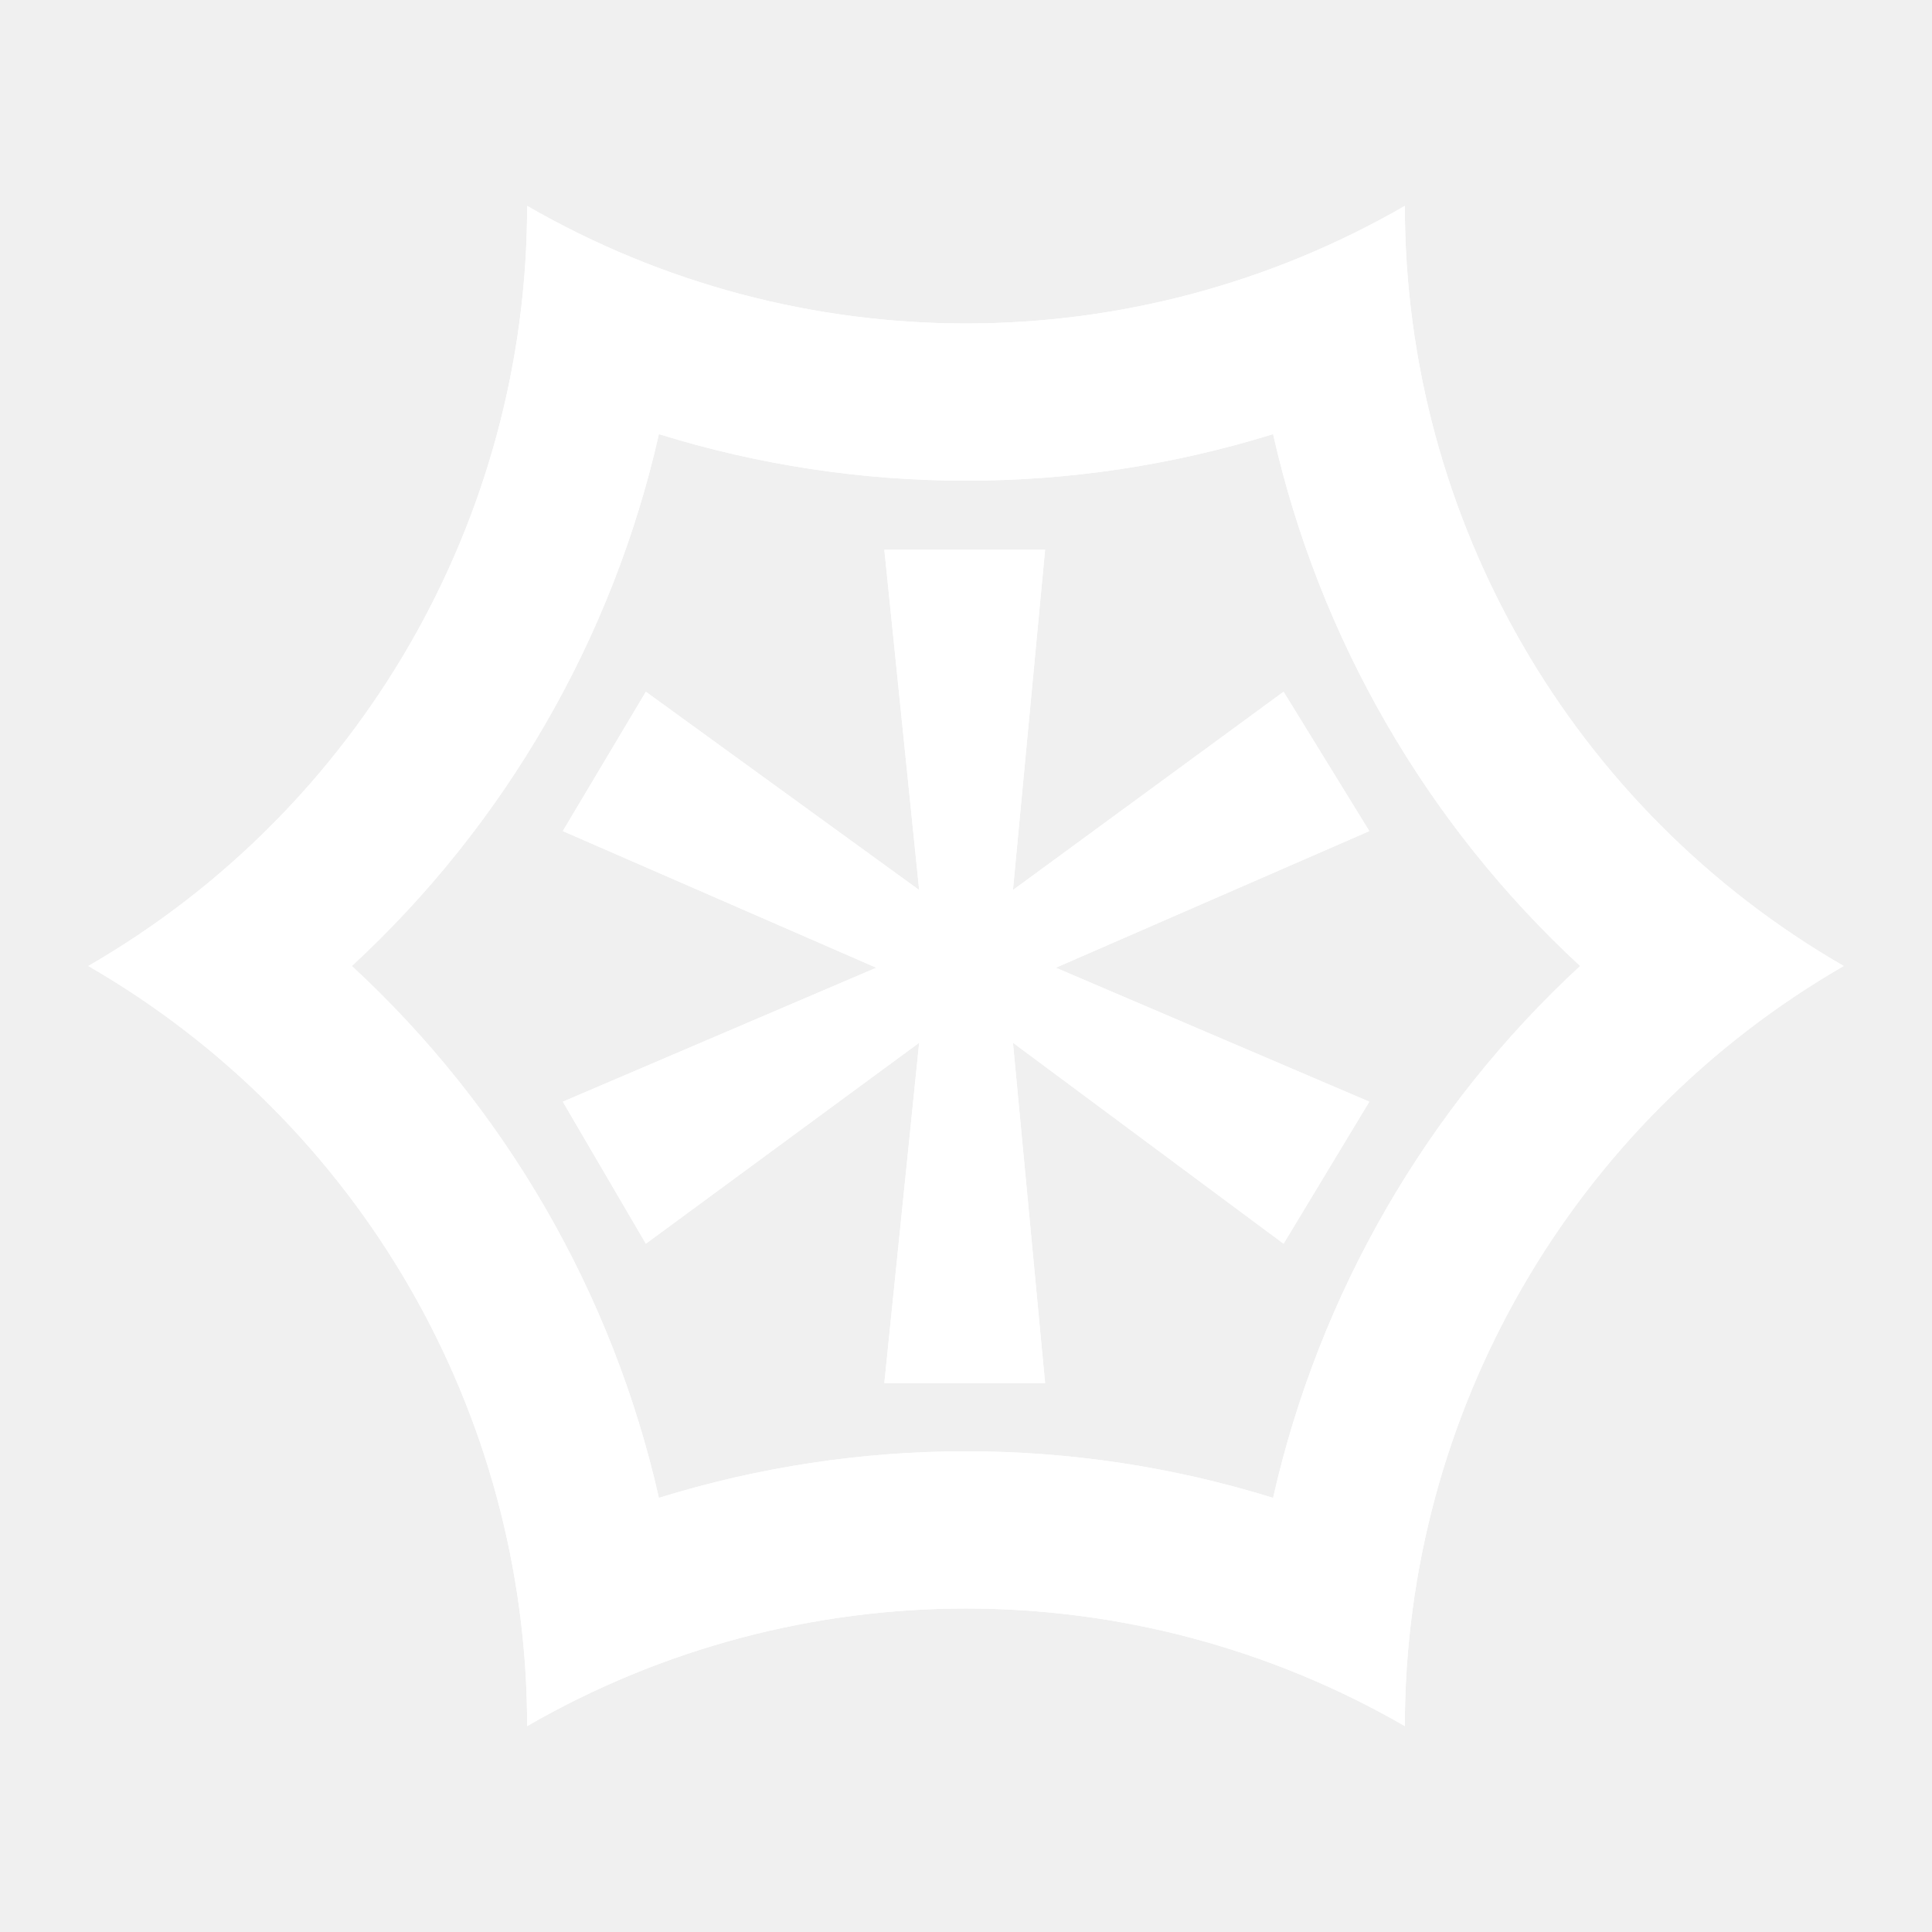
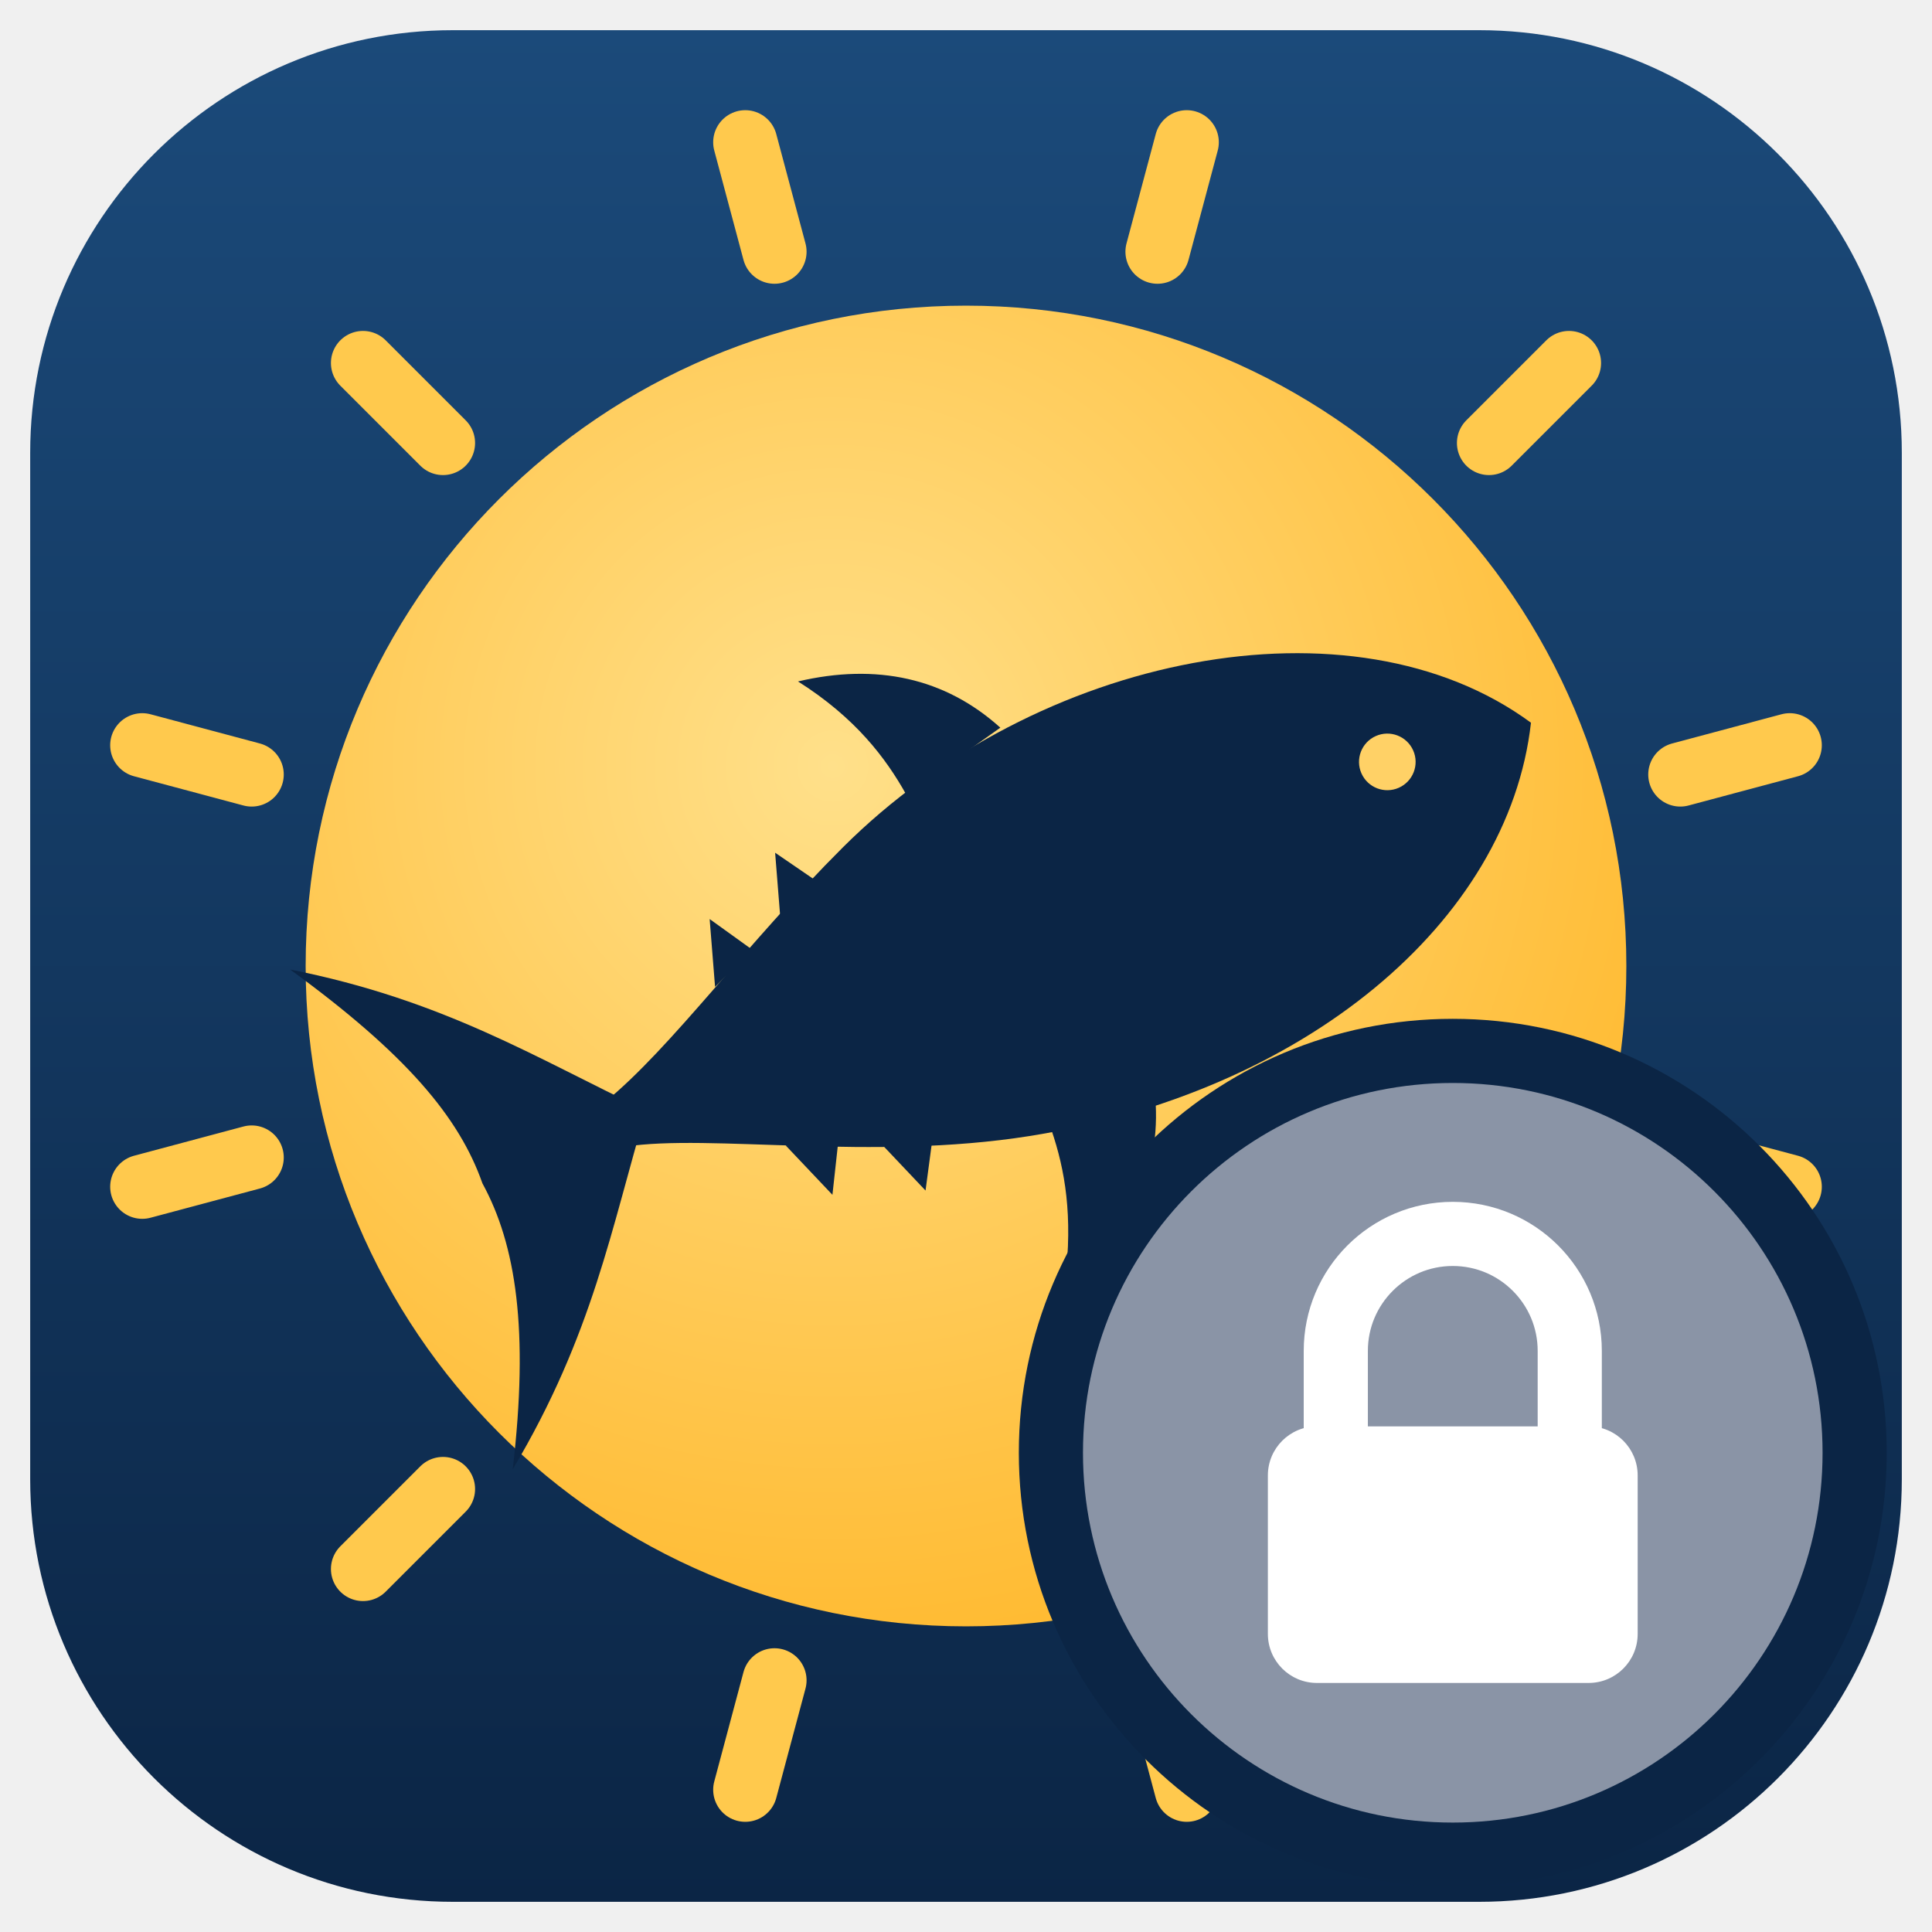
- <svg xmlns="http://www.w3.org/2000/svg" width="100%" height="100%" viewBox="0 0 1024 1024" version="1.1" xml:space="preserve" style="fill-rule:evenodd;clip-rule:evenodd;stroke-linejoin:round;stroke-miterlimit:2;">
-   <g transform="matrix(1,0,0,1,-3264,0)">
-     <g id="ICON_LOCK" transform="matrix(1,0,0,1,3264,0)">
-       <rect x="0" y="0" width="1024" height="1024" style="fill:none;" />
-       <g id="apollo.afdesign" transform="matrix(1,0,0,1,512,512)">
-         <g transform="matrix(1,0,0,1,-512,-512)">
-           <clipPath id="_clip1">
-             <rect x="0" y="0" width="1024" height="1024" />
-           </clipPath>
-           <g clip-path="url(#_clip1)">
-             <g>
-               <g transform="matrix(1.27997,0,0,1.27997,-143.345,-143.345)">
-                 <g transform="matrix(1.26917,-0.732758,0.732758,1.26917,-512.989,237.355)">
-                   <path d="M512,264C556.301,340.731 638.172,388 726.774,388C682.473,464.731 682.473,559.269 726.774,636C638.172,636 556.301,683.269 512,760C467.699,683.269 385.828,636 297.226,636C341.527,559.269 341.527,464.731 297.226,388C385.828,388 467.699,340.731 512,264ZM512,338.465C471.86,381.904 419.404,412.19 361.715,425.233C379.264,481.715 379.264,542.285 361.715,598.767C419.404,611.81 471.86,642.096 512,685.535C552.14,642.096 604.596,611.81 662.285,598.767C644.736,542.285 644.736,481.715 662.285,425.233C604.596,412.19 552.14,381.904 512,338.465Z" style="fill:white;" />
-                 </g>
-                 <g transform="matrix(1.26917,-0.732758,0.732758,1.26917,-512.989,237.355)">
-                   <path d="M512,264C556.301,340.731 638.172,388 726.774,388C682.473,464.731 682.473,559.269 726.774,636C638.172,636 556.301,683.269 512,760C467.699,683.269 385.828,636 297.226,636C341.527,559.269 341.527,464.731 297.226,388C385.828,388 467.699,340.731 512,264ZM512,338.465C471.86,381.904 419.404,412.19 361.715,425.233C379.264,481.715 379.264,542.285 361.715,598.767C419.404,611.81 471.86,642.096 512,685.535C552.14,642.096 604.596,611.81 662.285,598.767C644.736,542.285 644.736,481.715 662.285,425.233C604.596,412.19 552.14,381.904 512,338.465Z" style="fill:white;" />
-                 </g>
-               </g>
-             </g>
-           </g>
-         </g>
-       </g>
-       <g>
-         <g transform="matrix(9.87655,0,0,9.87655,-36569.9,-4193.99)">
-           <g transform="matrix(143.793,0,0,143.793,3726,564)">
-             <path d="M0.349,-0.558L0.317,-0.505L0.216,-0.58L0.228,-0.453L0.168,-0.453L0.181,-0.58L0.079,-0.505L0.048,-0.558L0.165,-0.608L0.048,-0.659L0.079,-0.711L0.181,-0.637L0.168,-0.764L0.228,-0.764L0.216,-0.637L0.317,-0.711L0.349,-0.659L0.232,-0.608L0.349,-0.558Z" style="fill:white;fill-rule:nonzero;" />
-           </g>
-         </g>
-         <g transform="matrix(9.87655,0,0,9.87655,-36569.9,-4193.99)">
-           <g transform="matrix(143.793,0,0,143.793,3726,564)">
-             <path d="M0.349,-0.558L0.317,-0.505L0.216,-0.58L0.228,-0.453L0.168,-0.453L0.181,-0.58L0.079,-0.505L0.048,-0.558L0.165,-0.608L0.048,-0.659L0.079,-0.711L0.181,-0.637L0.168,-0.764L0.228,-0.764L0.216,-0.637L0.317,-0.711L0.349,-0.659L0.232,-0.608L0.349,-0.558Z" style="fill:white;fill-rule:nonzero;" />
-           </g>
-         </g>
-       </g>
-     </g>
+ <svg xmlns="http://www.w3.org/2000/svg" viewBox="0 0 1024 1024" width="1024" height="1024">
+   <defs>
+     <linearGradient id="sea" x1="0" y1="0" x2="0" y2="1">
+       <stop offset="0" stop-color="#1b4a7a" />
+       <stop offset="1" stop-color="#0b2545" />
+     </linearGradient>
+     <radialGradient id="sun" cx="0.4" cy="0.35" r="0.75">
+       <stop offset="0" stop-color="#ffe08a" />
+       <stop offset="1" stop-color="#ffb627" />
+     </radialGradient>
+   </defs>
+   <rect x="16" y="16" width="992" height="992" rx="224" fill="url(#sea)" />
+   <g stroke="#ffc94d" stroke-width="34" stroke-linecap="round">
+     <line x1="890.6" y1="613.5" x2="948.6" y2="629.0" />
+     <line x1="789.2" y1="789.2" x2="831.6" y2="831.6" />
+     <line x1="613.5" y1="890.6" x2="629.0" y2="948.6" />
+     <line x1="410.5" y1="890.6" x2="395.0" y2="948.6" />
+     <line x1="234.8" y1="789.2" x2="192.4" y2="831.6" />
+     <line x1="133.4" y1="613.5" x2="75.4" y2="629.0" />
+     <line x1="133.4" y1="410.5" x2="75.4" y2="395.0" />
+     <line x1="234.8" y1="234.8" x2="192.4" y2="192.4" />
+     <line x1="410.5" y1="133.4" x2="395.0" y2="75.4" />
+     <line x1="613.5" y1="133.4" x2="629.0" y2="75.4" />
+     <line x1="789.2" y1="234.8" x2="831.6" y2="192.4" />
+     <line x1="890.6" y1="410.5" x2="948.6" y2="395.0" />
  </g>
+   <circle cx="512" cy="512" r="350" fill="url(#sun)" />
+   <g transform="rotate(-24 512 512) translate(8 -4)" fill="#0b2545">
+     <path d="M830 520C772 418 606 380 470 432C402 458 344 492 300 504L300 530C344 542 416 590 498 612C640 650 776 612 830 520Z" />
+     <path d="M318 517C276 468 244 420 176 372C214 438 226 480 223 517C226 554 214 598 176 662C244 614 276 566 318 517Z" />
+     <path d="M572 408C556 372 526 350 484 342C504 372 510 398 512 420Z" />
+     <path d="M566 624C552 660 524 682 484 690C502 660 508 636 510 614Z" />
+     <path d="M452 446L436 420L424 454Z" />
+     <path d="M404 462L390 438L378 472Z" />
+     <path d="M452 590L436 616L424 582Z" />
+     <path d="M404 574L390 598L378 564Z" />
+     <circle cx="752" cy="508" r="15" fill="#ffd166" />
+   </g>
+   <circle cx="770" cy="770" r="230" fill="#0b2545" />
+   <circle cx="770" cy="770" r="196" fill="#8a94a6" />
+   <path d="M708 762V716a62 62 0 0 1 124 0V762" fill="none" stroke="#fff" stroke-width="34" stroke-linecap="round" />
+   <rect x="672" y="756" width="196" height="136" rx="26" fill="#fff" />
</svg>
